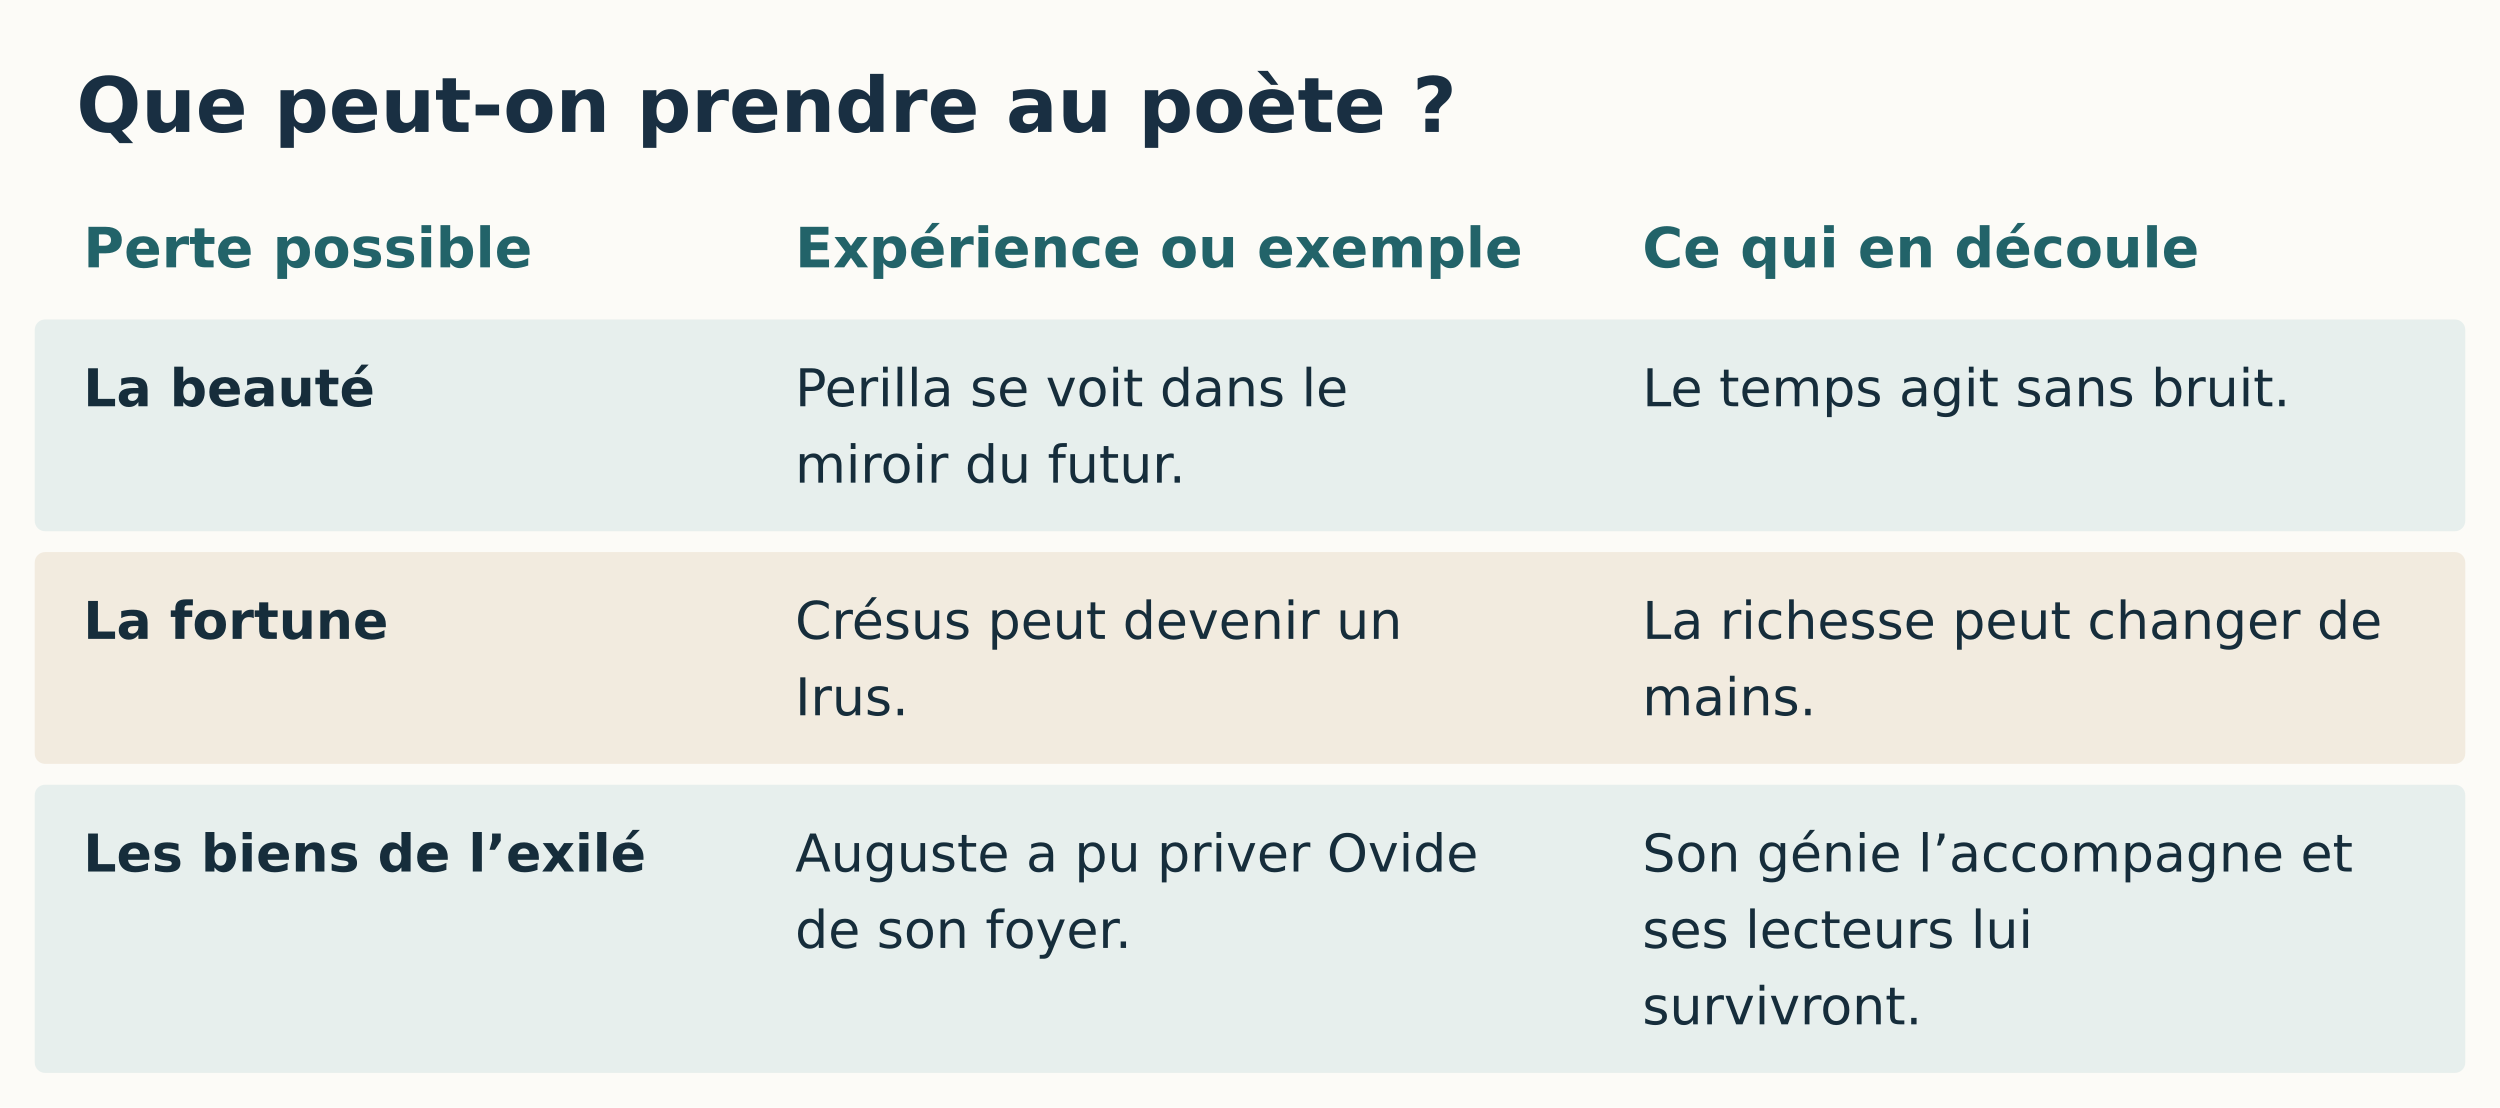
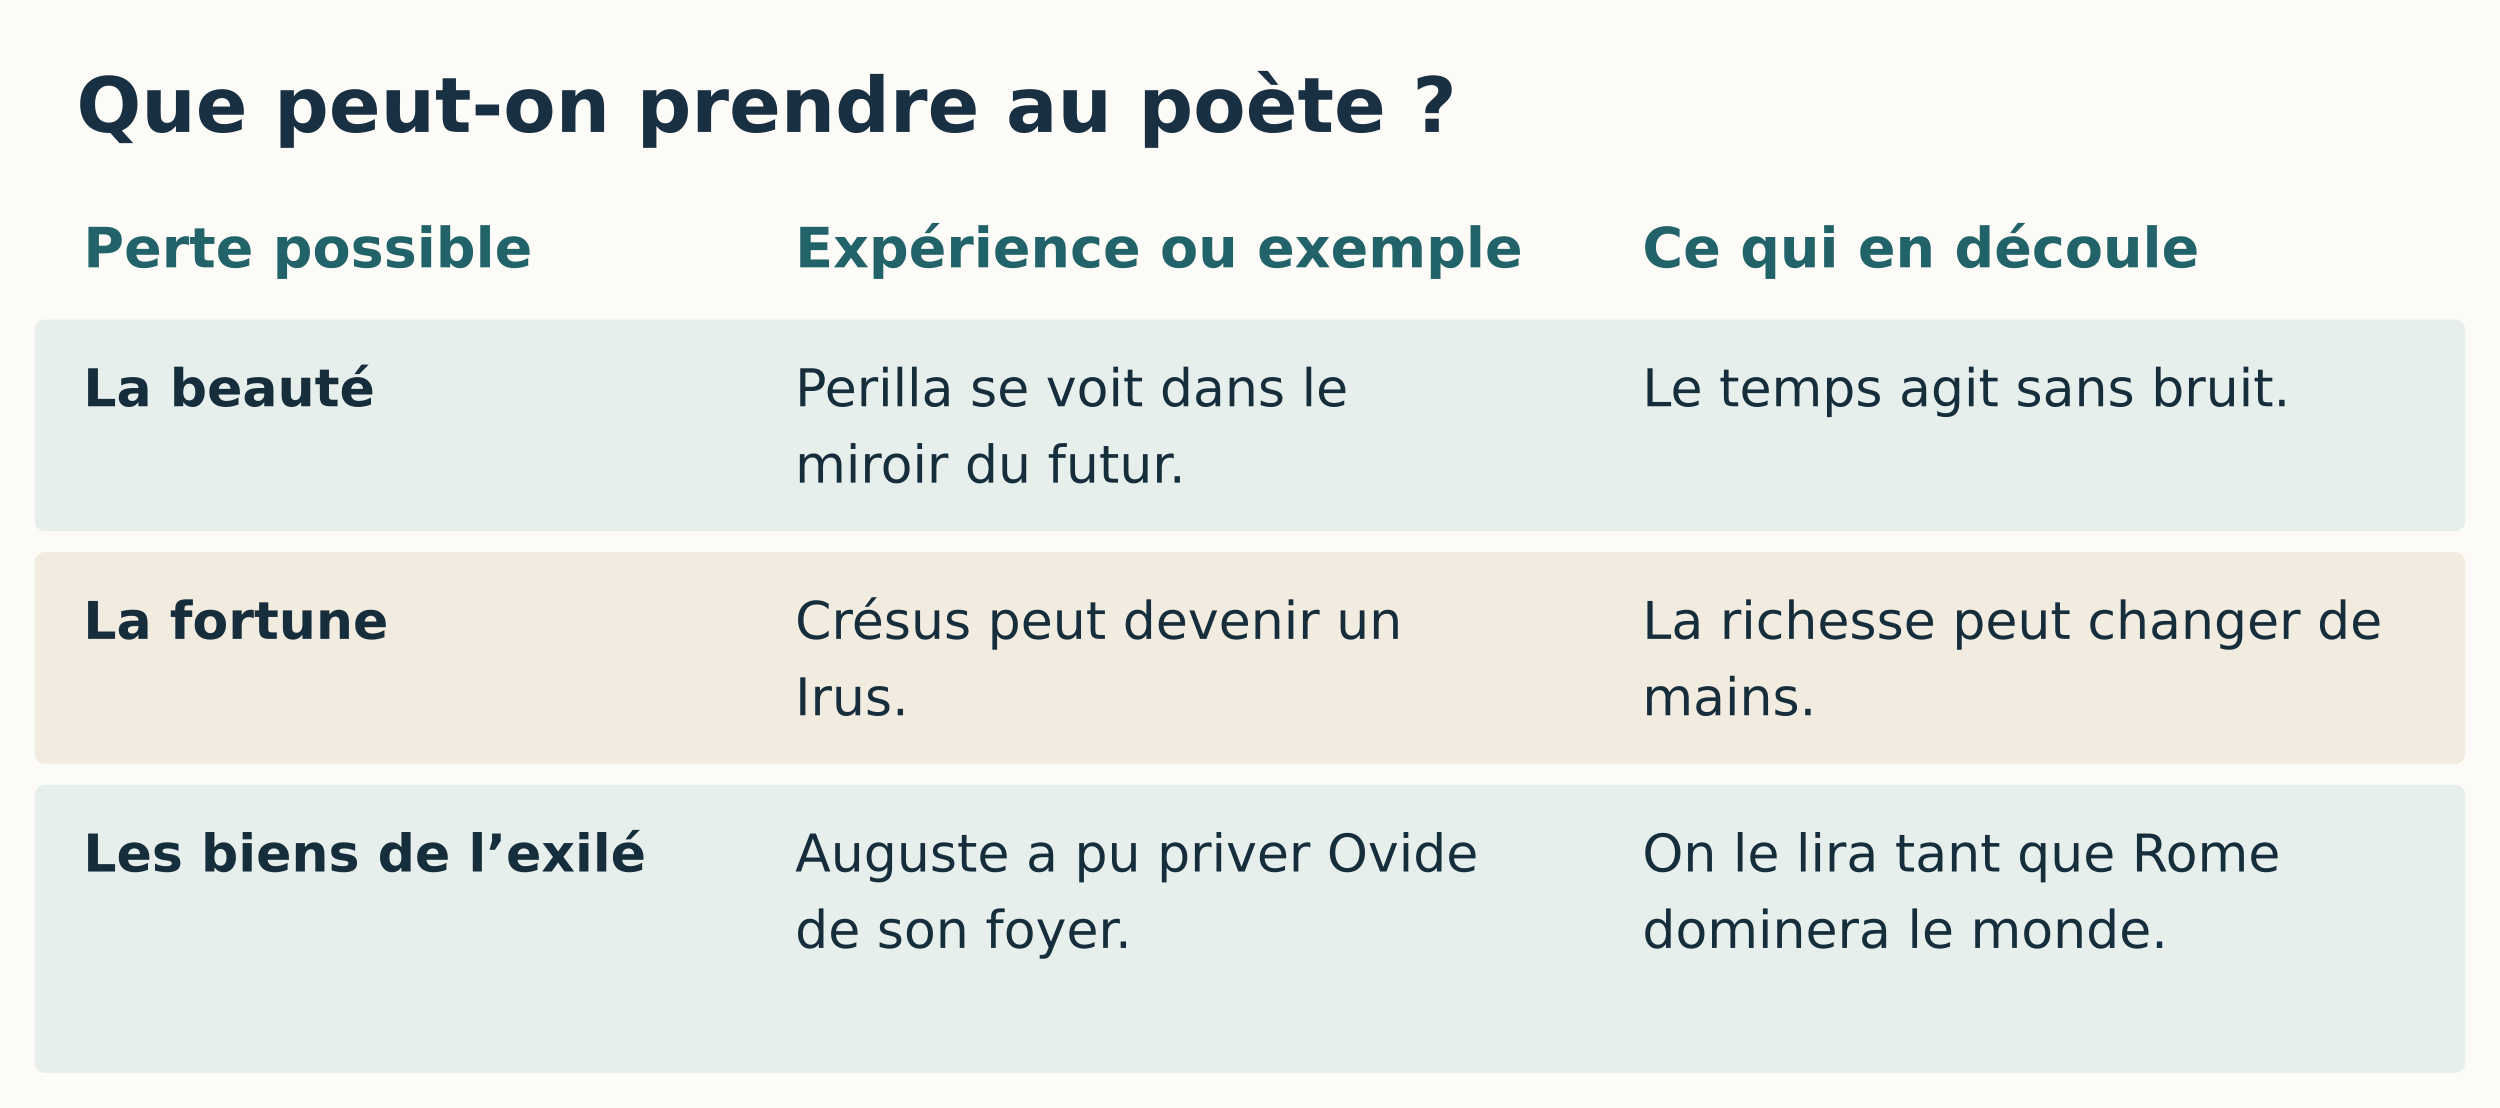
<svg xmlns="http://www.w3.org/2000/svg" width="720" height="319" viewBox="0 0 720 319" role="img" aria-labelledby="titre description">
  <rect width="720" height="319" fill="#fcfbf7" />
  <g font-family="DejaVu Sans, sans-serif">
    <text x="22" y="38" font-size="22" font-weight="700" fill="#192f42">Que peut-on prendre au poète ?</text>
    <text x="24" y="77" font-size="16" font-weight="700" fill="#226369">Perte possible</text>
    <text x="229" y="77" font-size="16" font-weight="700" fill="#226369">Expérience ou exemple</text>
    <text x="473" y="77" font-size="16" font-weight="700" fill="#226369">Ce qui en découle</text>
    <rect x="10" y="92" width="700" height="61" rx="3" fill="#e7efed" />
    <text x="24" y="117" font-size="15" font-weight="700" fill="#162d3b">La beauté</text>
    <text x="229" y="117" font-size="15" font-weight="400" fill="#162d3b">Perilla se voit dans le</text>
    <text x="229" y="139" font-size="15" font-weight="400" fill="#162d3b">miroir du futur.</text>
    <text x="473" y="117" font-size="15" font-weight="400" fill="#162d3b">Le temps agit sans bruit.</text>
    <rect x="10" y="159" width="700" height="61" rx="3" fill="#f2ebdf" />
    <text x="24" y="184" font-size="15" font-weight="700" fill="#162d3b">La fortune</text>
    <text x="229" y="184" font-size="15" font-weight="400" fill="#162d3b">Crésus peut devenir un</text>
    <text x="229" y="206" font-size="15" font-weight="400" fill="#162d3b">Irus.</text>
    <text x="473" y="184" font-size="15" font-weight="400" fill="#162d3b">La richesse peut changer de</text>
    <text x="473" y="206" font-size="15" font-weight="400" fill="#162d3b">mains.</text>
    <rect x="10" y="226" width="700" height="83" rx="3" fill="#e7efed" />
    <text x="24" y="251" font-size="15" font-weight="700" fill="#162d3b">Les biens de l’exilé</text>
    <text x="229" y="251" font-size="15" font-weight="400" fill="#162d3b">Auguste a pu priver Ovide</text>
    <text x="229" y="273" font-size="15" font-weight="400" fill="#162d3b">de son foyer.</text>
-     <text x="473" y="251" font-size="15" font-weight="400" fill="#162d3b">Son génie l’accompagne et</text>
-     <text x="473" y="273" font-size="15" font-weight="400" fill="#162d3b">ses lecteurs lui</text>
-     <text x="473" y="295" font-size="15" font-weight="400" fill="#162d3b">survivront.</text>
+     <text x="473" y="251" font-size="15" font-weight="400" fill="#162d3b">On le lira tant que Rome</text>
+     <text x="473" y="273" font-size="15" font-weight="400" fill="#162d3b">dominera le monde.</text>
  </g>
</svg>
